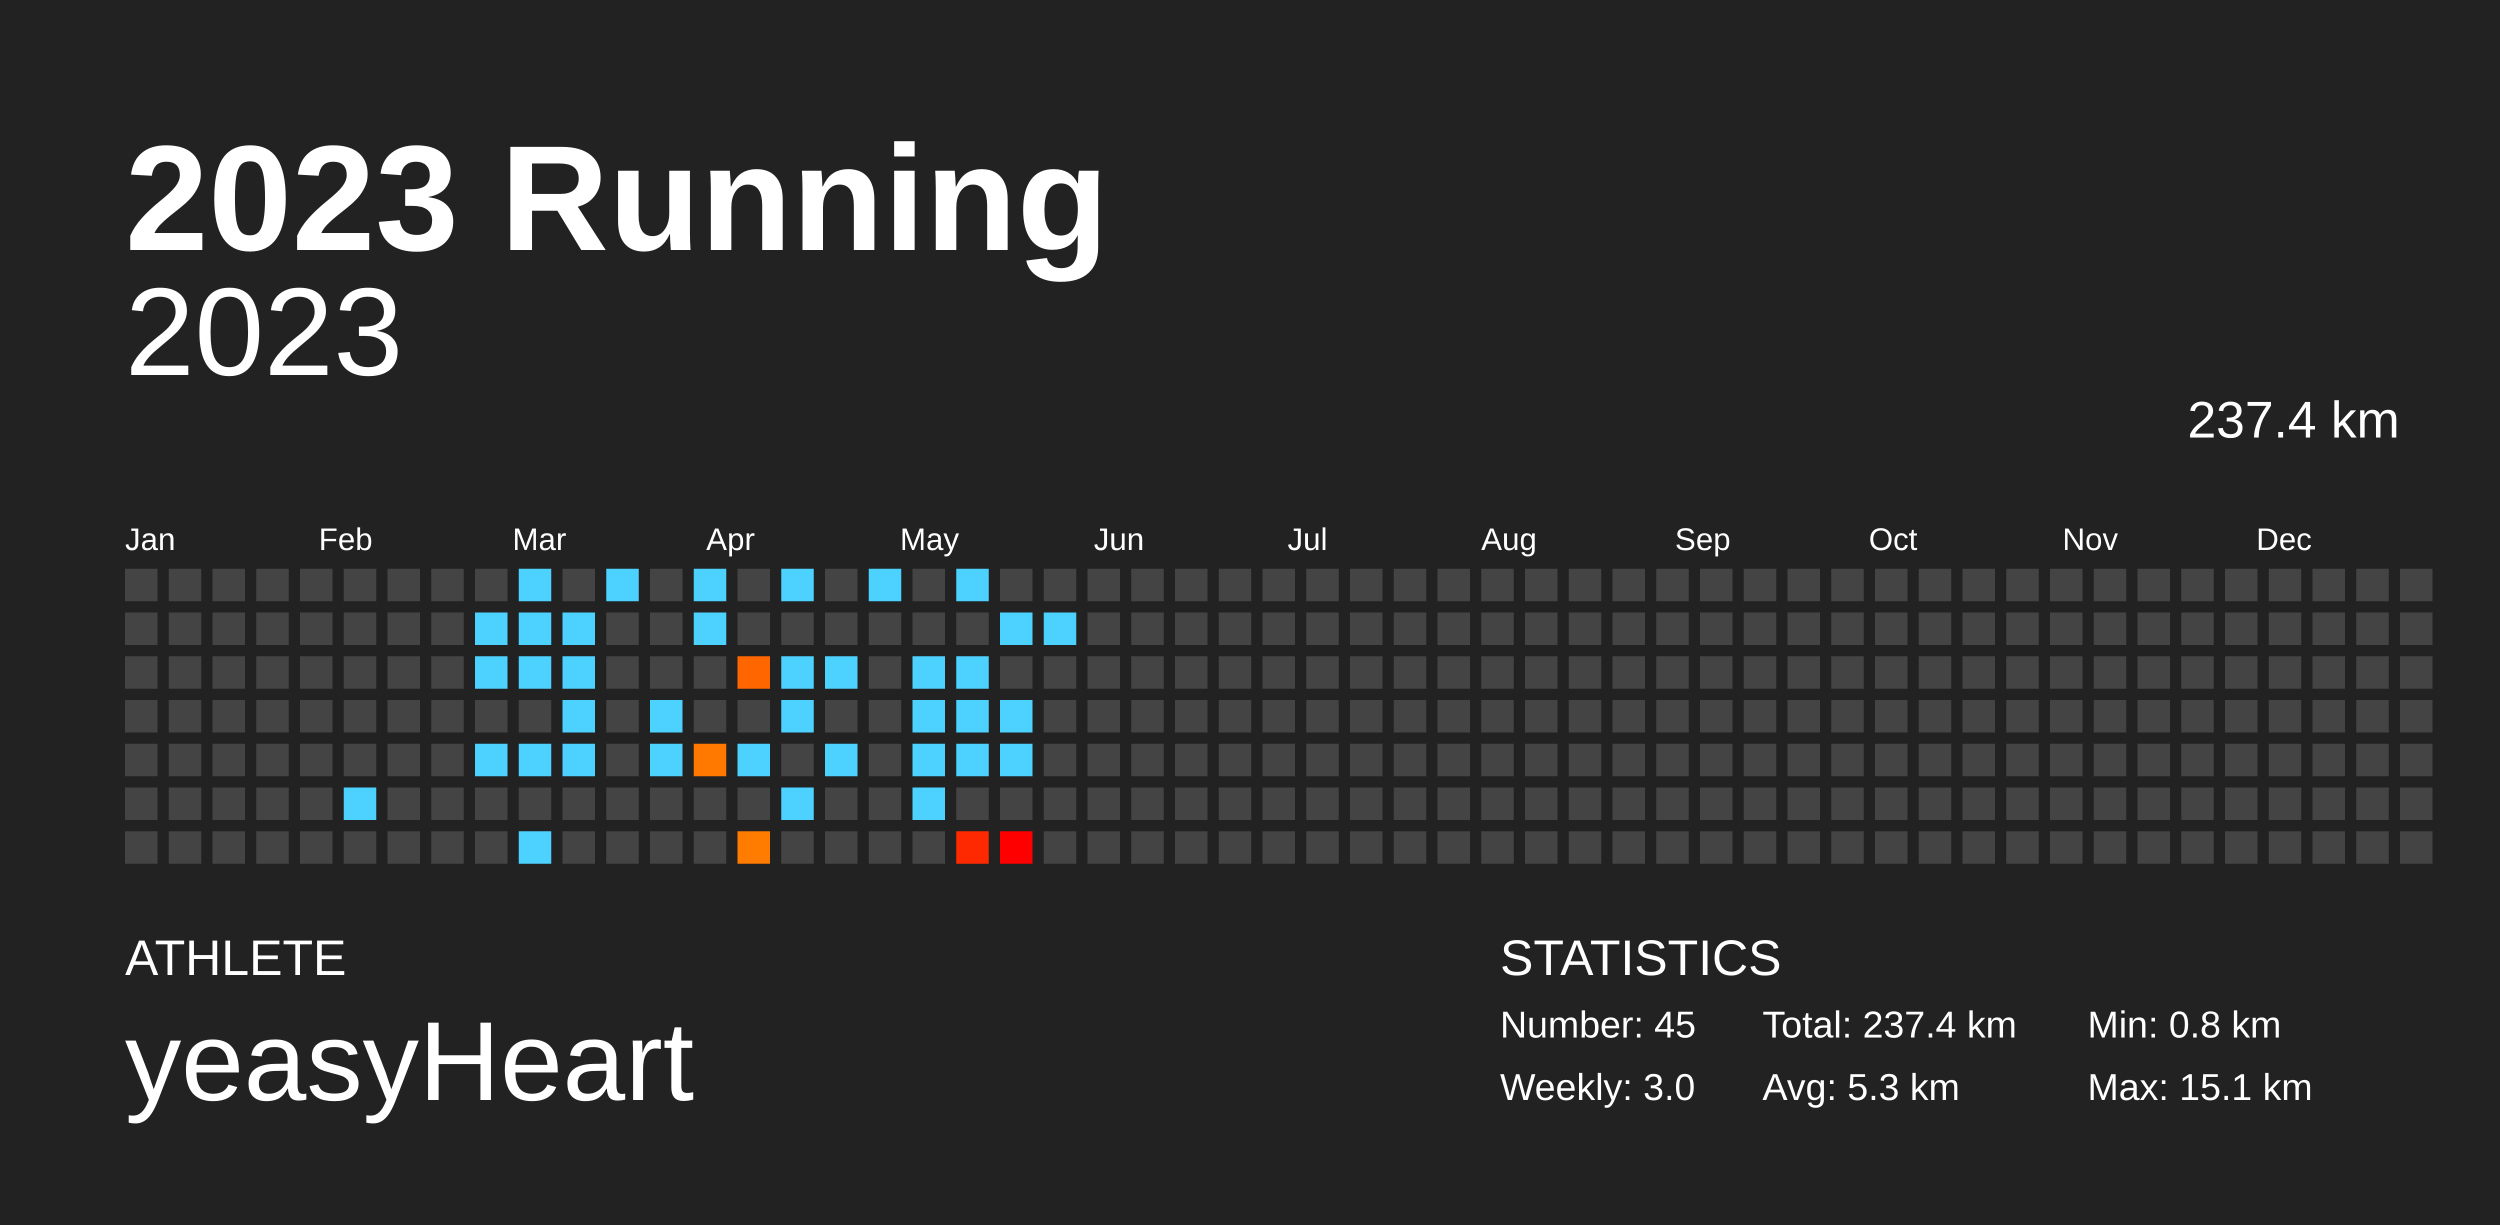
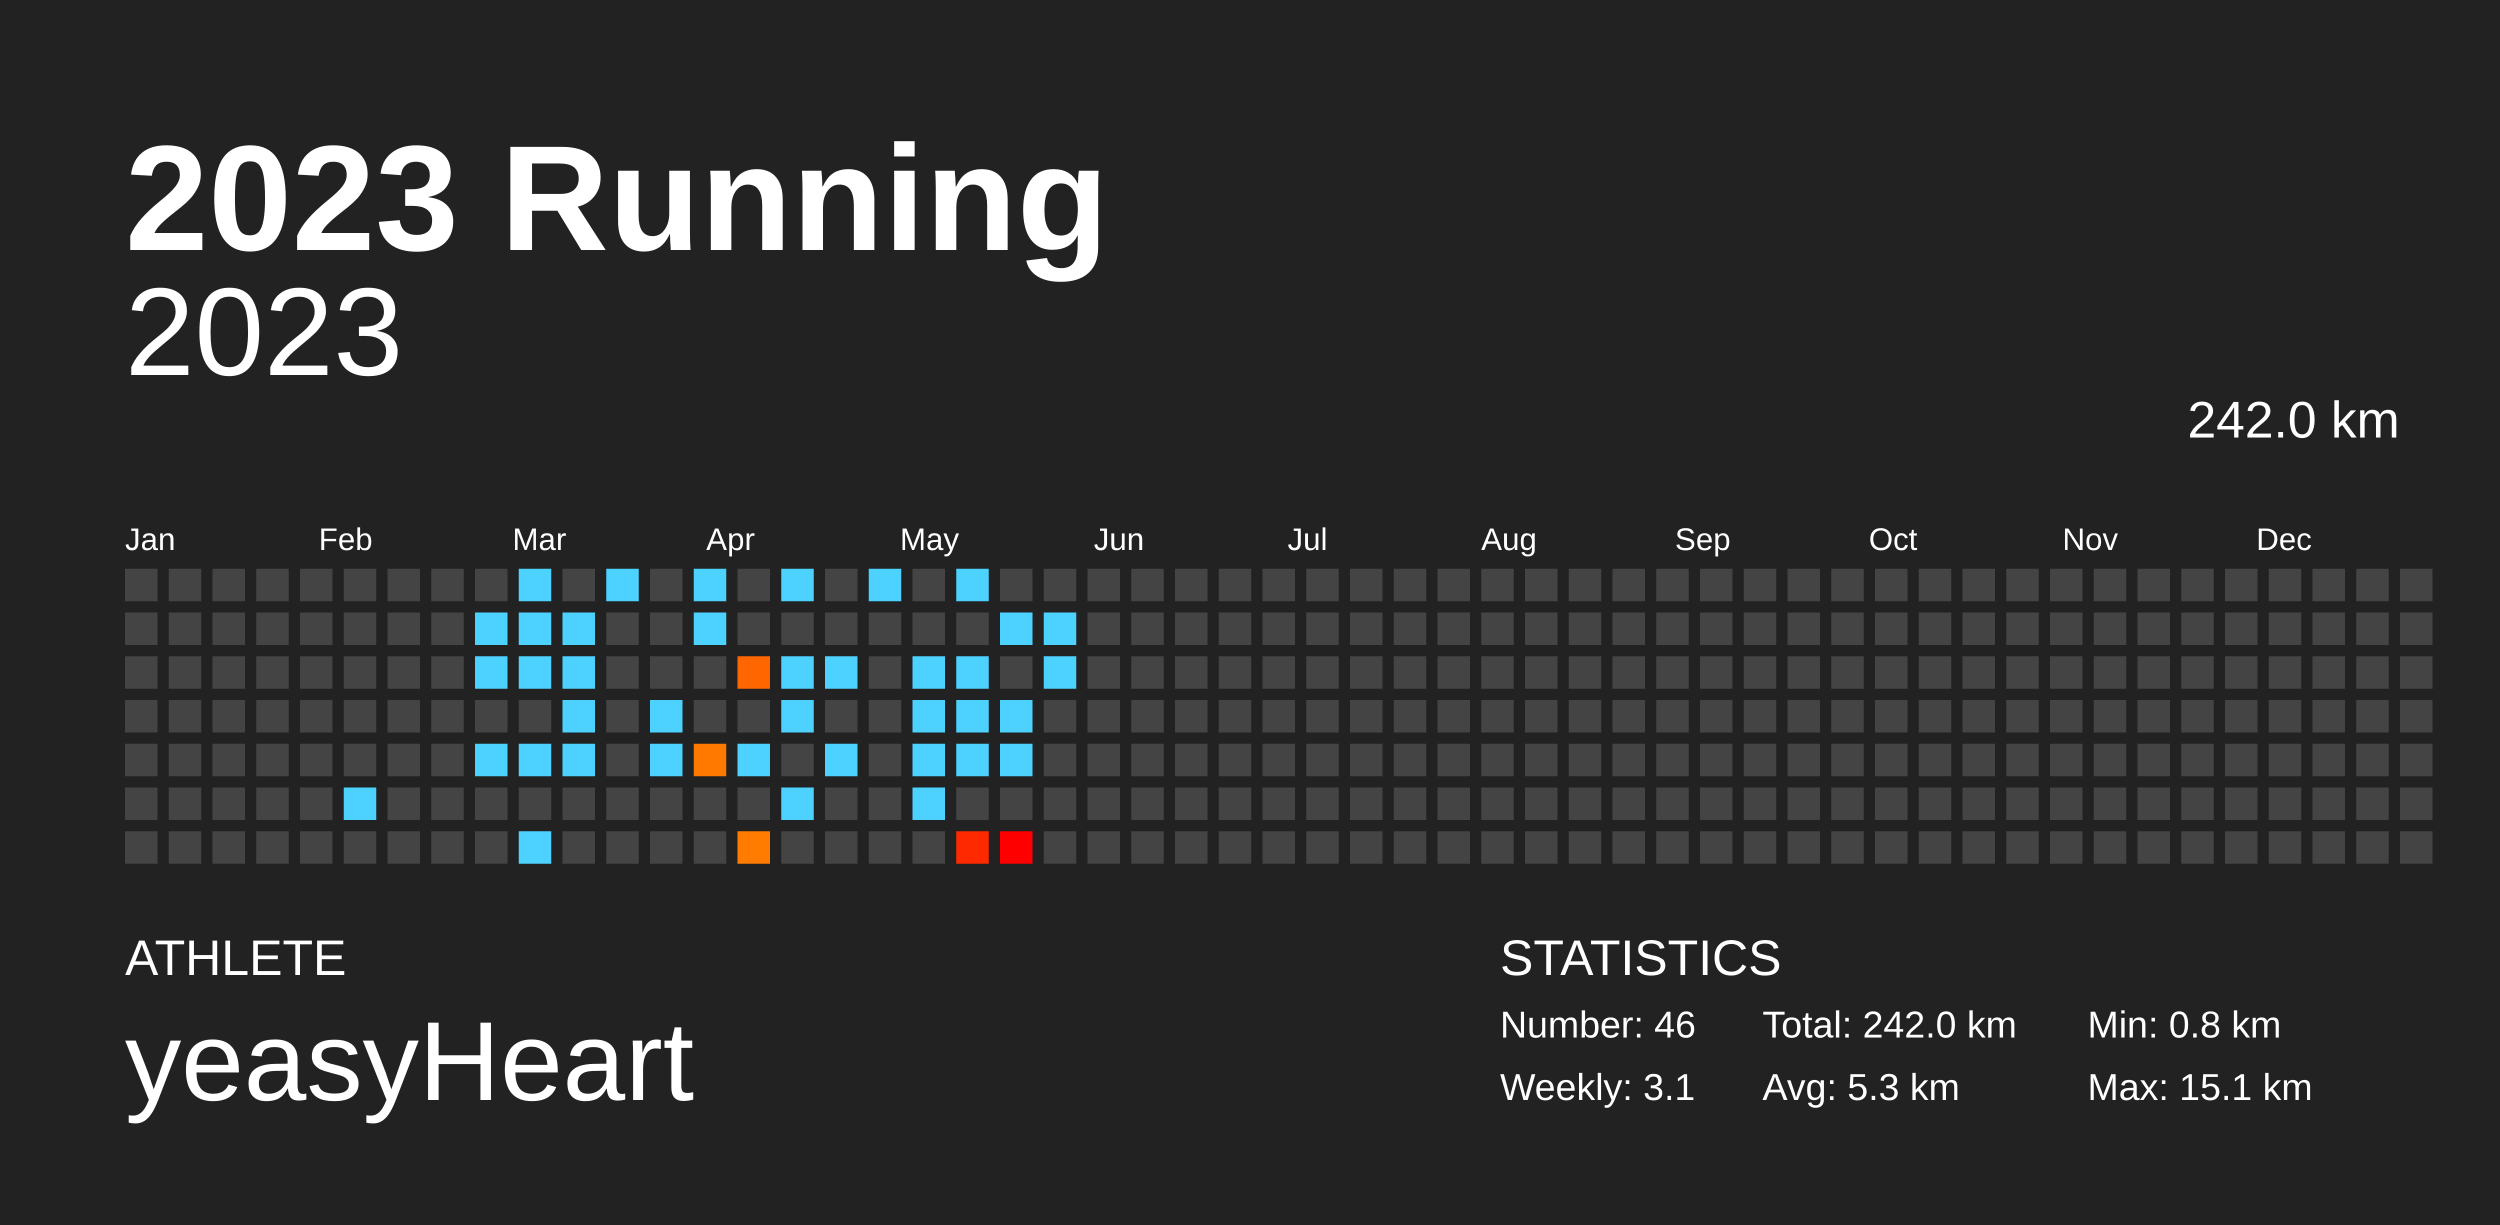
<svg xmlns="http://www.w3.org/2000/svg" baseProfile="full" height="98mm" version="1.1" viewBox="0,0,200,98" width="200mm">
  <defs />
  <rect fill="#222222" height="98" width="200" x="0" y="0" />
  <text fill="#FFFFFF" style="font-size:12px; font-family:Arial; font-weight:bold;" x="10" y="20">2023 Running</text>
  <text fill="#FFFFFF" style="font-size:4px; font-family:Arial" x="10" y="78">ATHLETE</text>
  <text fill="#FFFFFF" style="font-size:9px; font-family:Arial" x="10" y="88">yeasyHeart</text>
  <text fill="#FFFFFF" style="font-size:4px; font-family:Arial" x="120" y="78">STATISTICS</text>
-   <text fill="#FFFFFF" style="font-size:3px; font-family:Arial" x="120" y="83">Number: 45</text>
-   <text fill="#FFFFFF" style="font-size:3px; font-family:Arial" x="120" y="88">Weekly: 3.0</text>
-   <text fill="#FFFFFF" style="font-size:3px; font-family:Arial" x="141" y="83">Total: 237.4 km</text>
+   <text fill="#FFFFFF" style="font-size:3px; font-family:Arial" x="120" y="83">Number: 46</text>
+   <text fill="#FFFFFF" style="font-size:3px; font-family:Arial" x="120" y="88">Weekly: 3.1</text>
+   <text fill="#FFFFFF" style="font-size:3px; font-family:Arial" x="141" y="83">Total: 242.0 km</text>
  <text fill="#FFFFFF" style="font-size:3px; font-family:Arial" x="141" y="88">Avg: 5.3 km</text>
  <text fill="#FFFFFF" style="font-size:3px; font-family:Arial" x="167" y="83">Min: 0.8 km</text>
  <text fill="#FFFFFF" style="font-size:3px; font-family:Arial" x="167" y="88">Max: 15.1 km</text>
  <text alignment-baseline="hanging" fill="#FFFFFF" style="font-size:10.0px; font-family:Arial;" x="10" y="30">2023</text>
-   <text alignment-baseline="hanging" fill="#FFFFFF" style="font-size:4.125px; font-family:Arial;" x="175" y="35">237.4 km</text>
+   <text alignment-baseline="hanging" fill="#FFFFFF" style="font-size:4.125px; font-family:Arial;" x="175" y="35">242.0 km</text>
  <text fill="#FFFFFF" style="font-size:2.5px; font-family:Arial" x="10.0" y="44">Jan</text>
  <text fill="#FFFFFF" style="font-size:2.5px; font-family:Arial" x="25.5" y="44">Feb</text>
  <text fill="#FFFFFF" style="font-size:2.5px; font-family:Arial" x="41.0" y="44">Mar</text>
  <text fill="#FFFFFF" style="font-size:2.5px; font-family:Arial" x="56.5" y="44">Apr</text>
  <text fill="#FFFFFF" style="font-size:2.5px; font-family:Arial" x="72.0" y="44">May</text>
  <text fill="#FFFFFF" style="font-size:2.5px; font-family:Arial" x="87.5" y="44">Jun</text>
  <text fill="#FFFFFF" style="font-size:2.5px; font-family:Arial" x="103.0" y="44">Jul</text>
  <text fill="#FFFFFF" style="font-size:2.5px; font-family:Arial" x="118.5" y="44">Aug</text>
  <text fill="#FFFFFF" style="font-size:2.5px; font-family:Arial" x="134.0" y="44">Sep</text>
  <text fill="#FFFFFF" style="font-size:2.5px; font-family:Arial" x="149.5" y="44">Oct</text>
  <text fill="#FFFFFF" style="font-size:2.5px; font-family:Arial" x="165.0" y="44">Nov</text>
  <text fill="#FFFFFF" style="font-size:2.5px; font-family:Arial" x="180.5" y="44">Dec</text>
  <rect fill="#444444" height="2.6" width="2.6" x="10.0" y="45.5" />
  <rect fill="#444444" height="2.6" width="2.6" x="10.0" y="49.0" />
  <rect fill="#444444" height="2.6" width="2.6" x="10.0" y="52.5" />
  <rect fill="#444444" height="2.6" width="2.6" x="10.0" y="56.0" />
  <rect fill="#444444" height="2.6" width="2.6" x="10.0" y="59.5" />
  <rect fill="#444444" height="2.6" width="2.6" x="10.0" y="63.0" />
  <rect fill="#444444" height="2.6" width="2.6" x="10.0" y="66.5" />
  <rect fill="#444444" height="2.6" width="2.6" x="13.5" y="45.5" />
  <rect fill="#444444" height="2.6" width="2.6" x="13.5" y="49.0" />
  <rect fill="#444444" height="2.6" width="2.6" x="13.5" y="52.5" />
  <rect fill="#444444" height="2.6" width="2.6" x="13.5" y="56.0" />
  <rect fill="#444444" height="2.6" width="2.6" x="13.5" y="59.5" />
  <rect fill="#444444" height="2.6" width="2.6" x="13.5" y="63.0" />
  <rect fill="#444444" height="2.6" width="2.6" x="13.5" y="66.5" />
  <rect fill="#444444" height="2.6" width="2.6" x="17.0" y="45.5" />
  <rect fill="#444444" height="2.6" width="2.6" x="17.0" y="49.0" />
  <rect fill="#444444" height="2.6" width="2.6" x="17.0" y="52.5" />
  <rect fill="#444444" height="2.6" width="2.6" x="17.0" y="56.0" />
  <rect fill="#444444" height="2.6" width="2.6" x="17.0" y="59.5" />
  <rect fill="#444444" height="2.6" width="2.6" x="17.0" y="63.0" />
  <rect fill="#444444" height="2.6" width="2.6" x="17.0" y="66.5" />
  <rect fill="#444444" height="2.6" width="2.6" x="20.5" y="45.5" />
  <rect fill="#444444" height="2.6" width="2.6" x="20.5" y="49.0" />
  <rect fill="#444444" height="2.6" width="2.6" x="20.5" y="52.5" />
  <rect fill="#444444" height="2.6" width="2.6" x="20.5" y="56.0" />
  <rect fill="#444444" height="2.6" width="2.6" x="20.5" y="59.5" />
  <rect fill="#444444" height="2.6" width="2.6" x="20.5" y="63.0" />
  <rect fill="#444444" height="2.6" width="2.6" x="20.5" y="66.5" />
  <rect fill="#444444" height="2.6" width="2.6" x="24.0" y="45.5" />
  <rect fill="#444444" height="2.6" width="2.6" x="24.0" y="49.0" />
  <rect fill="#444444" height="2.6" width="2.6" x="24.0" y="52.5" />
  <rect fill="#444444" height="2.6" width="2.6" x="24.0" y="56.0" />
  <rect fill="#444444" height="2.6" width="2.6" x="24.0" y="59.5" />
  <rect fill="#444444" height="2.6" width="2.6" x="24.0" y="63.0" />
  <rect fill="#444444" height="2.6" width="2.6" x="24.0" y="66.5" />
  <rect fill="#444444" height="2.6" width="2.6" x="27.5" y="45.5" />
  <rect fill="#444444" height="2.6" width="2.6" x="27.5" y="49.0" />
  <rect fill="#444444" height="2.6" width="2.6" x="27.5" y="52.5" />
  <rect fill="#444444" height="2.6" width="2.6" x="27.5" y="56.0" />
  <rect fill="#444444" height="2.6" width="2.6" x="27.5" y="59.5" />
  <rect fill="#4dd2ff" height="2.6" width="2.6" x="27.5" y="63.0" />
  <rect fill="#444444" height="2.6" width="2.6" x="27.5" y="66.5" />
  <rect fill="#444444" height="2.6" width="2.6" x="31.0" y="45.5" />
  <rect fill="#444444" height="2.6" width="2.6" x="31.0" y="49.0" />
  <rect fill="#444444" height="2.6" width="2.6" x="31.0" y="52.5" />
  <rect fill="#444444" height="2.6" width="2.6" x="31.0" y="56.0" />
  <rect fill="#444444" height="2.6" width="2.6" x="31.0" y="59.5" />
  <rect fill="#444444" height="2.6" width="2.6" x="31.0" y="63.0" />
  <rect fill="#444444" height="2.6" width="2.6" x="31.0" y="66.5" />
  <rect fill="#444444" height="2.6" width="2.6" x="34.5" y="45.5" />
  <rect fill="#444444" height="2.6" width="2.6" x="34.5" y="49.0" />
  <rect fill="#444444" height="2.6" width="2.6" x="34.5" y="52.5" />
  <rect fill="#444444" height="2.6" width="2.6" x="34.5" y="56.0" />
  <rect fill="#444444" height="2.6" width="2.6" x="34.5" y="59.5" />
  <rect fill="#444444" height="2.6" width="2.6" x="34.5" y="63.0" />
  <rect fill="#444444" height="2.6" width="2.6" x="34.5" y="66.5" />
  <rect fill="#444444" height="2.6" width="2.6" x="38.0" y="45.5" />
  <rect fill="#4dd2ff" height="2.6" width="2.6" x="38.0" y="49.0" />
  <rect fill="#4dd2ff" height="2.6" width="2.6" x="38.0" y="52.5" />
  <rect fill="#444444" height="2.6" width="2.6" x="38.0" y="56.0" />
  <rect fill="#4dd2ff" height="2.6" width="2.6" x="38.0" y="59.5" />
  <rect fill="#444444" height="2.6" width="2.6" x="38.0" y="63.0" />
  <rect fill="#444444" height="2.6" width="2.6" x="38.0" y="66.5" />
  <rect fill="#4dd2ff" height="2.6" width="2.6" x="41.5" y="45.5" />
  <rect fill="#4dd2ff" height="2.6" width="2.6" x="41.5" y="49.0" />
  <rect fill="#4dd2ff" height="2.6" width="2.6" x="41.5" y="52.5" />
  <rect fill="#444444" height="2.6" width="2.6" x="41.5" y="56.0" />
  <rect fill="#4dd2ff" height="2.6" width="2.6" x="41.5" y="59.5" />
  <rect fill="#444444" height="2.6" width="2.6" x="41.5" y="63.0" />
  <rect fill="#4dd2ff" height="2.6" width="2.6" x="41.5" y="66.5" />
  <rect fill="#444444" height="2.6" width="2.6" x="45.0" y="45.5" />
  <rect fill="#4dd2ff" height="2.6" width="2.6" x="45.0" y="49.0" />
  <rect fill="#4dd2ff" height="2.6" width="2.6" x="45.0" y="52.5" />
  <rect fill="#4dd2ff" height="2.6" width="2.6" x="45.0" y="56.0" />
  <rect fill="#4dd2ff" height="2.6" width="2.6" x="45.0" y="59.5" />
  <rect fill="#444444" height="2.6" width="2.6" x="45.0" y="63.0" />
  <rect fill="#444444" height="2.6" width="2.6" x="45.0" y="66.5" />
  <rect fill="#4dd2ff" height="2.6" width="2.6" x="48.5" y="45.5" />
  <rect fill="#444444" height="2.6" width="2.6" x="48.5" y="49.0" />
  <rect fill="#444444" height="2.6" width="2.6" x="48.5" y="52.5" />
  <rect fill="#444444" height="2.6" width="2.6" x="48.5" y="56.0" />
  <rect fill="#444444" height="2.6" width="2.6" x="48.5" y="59.5" />
  <rect fill="#444444" height="2.6" width="2.6" x="48.5" y="63.0" />
  <rect fill="#444444" height="2.6" width="2.6" x="48.5" y="66.5" />
  <rect fill="#444444" height="2.6" width="2.6" x="52.0" y="45.5" />
  <rect fill="#444444" height="2.6" width="2.6" x="52.0" y="49.0" />
  <rect fill="#444444" height="2.6" width="2.6" x="52.0" y="52.5" />
  <rect fill="#4dd2ff" height="2.6" width="2.6" x="52.0" y="56.0" />
  <rect fill="#4dd2ff" height="2.6" width="2.6" x="52.0" y="59.5" />
  <rect fill="#444444" height="2.6" width="2.6" x="52.0" y="63.0" />
  <rect fill="#444444" height="2.6" width="2.6" x="52.0" y="66.5" />
  <rect fill="#4dd2ff" height="2.6" width="2.6" x="55.5" y="45.5" />
  <rect fill="#4dd2ff" height="2.6" width="2.6" x="55.5" y="49.0" />
  <rect fill="#444444" height="2.6" width="2.6" x="55.5" y="52.5" />
  <rect fill="#444444" height="2.6" width="2.6" x="55.5" y="56.0" />
  <rect fill="#ff7900" height="2.6" width="2.6" x="55.5" y="59.5" />
  <rect fill="#444444" height="2.6" width="2.6" x="55.5" y="63.0" />
  <rect fill="#444444" height="2.6" width="2.6" x="55.5" y="66.5" />
  <rect fill="#444444" height="2.6" width="2.6" x="59.0" y="45.5" />
  <rect fill="#444444" height="2.6" width="2.6" x="59.0" y="49.0" />
  <rect fill="#ff6600" height="2.6" width="2.6" x="59.0" y="52.5" />
  <rect fill="#444444" height="2.6" width="2.6" x="59.0" y="56.0" />
  <rect fill="#4dd2ff" height="2.6" width="2.6" x="59.0" y="59.5" />
  <rect fill="#444444" height="2.6" width="2.6" x="59.0" y="63.0" />
  <rect fill="#ff7c00" height="2.6" width="2.6" x="59.0" y="66.5" />
  <rect fill="#4dd2ff" height="2.6" width="2.6" x="62.5" y="45.5" />
  <rect fill="#444444" height="2.6" width="2.6" x="62.5" y="49.0" />
  <rect fill="#4dd2ff" height="2.6" width="2.6" x="62.5" y="52.5" />
  <rect fill="#4dd2ff" height="2.6" width="2.6" x="62.5" y="56.0" />
  <rect fill="#444444" height="2.6" width="2.6" x="62.5" y="59.5" />
  <rect fill="#4dd2ff" height="2.6" width="2.6" x="62.5" y="63.0" />
  <rect fill="#444444" height="2.6" width="2.6" x="62.5" y="66.5" />
  <rect fill="#444444" height="2.6" width="2.6" x="66.0" y="45.5" />
  <rect fill="#444444" height="2.6" width="2.6" x="66.0" y="49.0" />
  <rect fill="#4dd2ff" height="2.6" width="2.6" x="66.0" y="52.5" />
  <rect fill="#444444" height="2.6" width="2.6" x="66.0" y="56.0" />
  <rect fill="#4dd2ff" height="2.6" width="2.6" x="66.0" y="59.5" />
  <rect fill="#444444" height="2.6" width="2.6" x="66.0" y="63.0" />
  <rect fill="#444444" height="2.6" width="2.6" x="66.0" y="66.5" />
  <rect fill="#4dd2ff" height="2.6" width="2.6" x="69.5" y="45.5" />
  <rect fill="#444444" height="2.6" width="2.6" x="69.5" y="49.0" />
  <rect fill="#444444" height="2.6" width="2.6" x="69.5" y="52.5" />
  <rect fill="#444444" height="2.6" width="2.6" x="69.5" y="56.0" />
  <rect fill="#444444" height="2.6" width="2.6" x="69.5" y="59.5" />
  <rect fill="#444444" height="2.6" width="2.6" x="69.5" y="63.0" />
  <rect fill="#444444" height="2.6" width="2.6" x="69.5" y="66.5" />
  <rect fill="#444444" height="2.6" width="2.6" x="73.0" y="45.5" />
  <rect fill="#444444" height="2.6" width="2.6" x="73.0" y="49.0" />
  <rect fill="#4dd2ff" height="2.6" width="2.6" x="73.0" y="52.5" />
  <rect fill="#4dd2ff" height="2.6" width="2.6" x="73.0" y="56.0" />
  <rect fill="#4dd2ff" height="2.6" width="2.6" x="73.0" y="59.5" />
  <rect fill="#4dd2ff" height="2.6" width="2.6" x="73.0" y="63.0" />
  <rect fill="#444444" height="2.6" width="2.6" x="73.0" y="66.5" />
  <rect fill="#4dd2ff" height="2.6" width="2.6" x="76.5" y="45.5" />
  <rect fill="#444444" height="2.6" width="2.6" x="76.5" y="49.0" />
  <rect fill="#4dd2ff" height="2.6" width="2.6" x="76.5" y="52.5" />
  <rect fill="#4dd2ff" height="2.6" width="2.6" x="76.5" y="56.0" />
  <rect fill="#4dd2ff" height="2.6" width="2.6" x="76.5" y="59.5" />
  <rect fill="#444444" height="2.6" width="2.6" x="76.5" y="63.0" />
  <rect fill="#ff2900" height="2.6" width="2.6" x="76.5" y="66.5" />
  <rect fill="#444444" height="2.6" width="2.6" x="80.0" y="45.5" />
  <rect fill="#4dd2ff" height="2.6" width="2.6" x="80.0" y="49.0" />
  <rect fill="#444444" height="2.6" width="2.6" x="80.0" y="52.5" />
  <rect fill="#4dd2ff" height="2.6" width="2.6" x="80.0" y="56.0" />
  <rect fill="#4dd2ff" height="2.6" width="2.6" x="80.0" y="59.5" />
  <rect fill="#444444" height="2.6" width="2.6" x="80.0" y="63.0" />
  <rect fill="#ff0000" height="2.6" width="2.6" x="80.0" y="66.5" />
  <rect fill="#444444" height="2.6" width="2.6" x="83.5" y="45.5" />
  <rect fill="#4dd2ff" height="2.6" width="2.6" x="83.5" y="49.0" />
-   <rect fill="#444444" height="2.6" width="2.6" x="83.5" y="52.5" />
+   <rect fill="#4dd2ff" height="2.6" width="2.6" x="83.5" y="52.5" />
  <rect fill="#444444" height="2.6" width="2.6" x="83.5" y="56.0" />
  <rect fill="#444444" height="2.6" width="2.6" x="83.5" y="59.5" />
  <rect fill="#444444" height="2.6" width="2.6" x="83.5" y="63.0" />
  <rect fill="#444444" height="2.6" width="2.6" x="83.5" y="66.5" />
  <rect fill="#444444" height="2.6" width="2.6" x="87.0" y="45.5" />
  <rect fill="#444444" height="2.6" width="2.6" x="87.0" y="49.0" />
  <rect fill="#444444" height="2.6" width="2.6" x="87.0" y="52.5" />
  <rect fill="#444444" height="2.6" width="2.6" x="87.0" y="56.0" />
  <rect fill="#444444" height="2.6" width="2.6" x="87.0" y="59.5" />
  <rect fill="#444444" height="2.6" width="2.6" x="87.0" y="63.0" />
  <rect fill="#444444" height="2.6" width="2.6" x="87.0" y="66.5" />
  <rect fill="#444444" height="2.6" width="2.6" x="90.5" y="45.5" />
  <rect fill="#444444" height="2.6" width="2.6" x="90.5" y="49.0" />
  <rect fill="#444444" height="2.6" width="2.6" x="90.5" y="52.5" />
  <rect fill="#444444" height="2.6" width="2.6" x="90.5" y="56.0" />
  <rect fill="#444444" height="2.6" width="2.6" x="90.5" y="59.5" />
  <rect fill="#444444" height="2.6" width="2.6" x="90.5" y="63.0" />
  <rect fill="#444444" height="2.6" width="2.6" x="90.5" y="66.5" />
  <rect fill="#444444" height="2.6" width="2.6" x="94.0" y="45.5" />
  <rect fill="#444444" height="2.6" width="2.6" x="94.0" y="49.0" />
  <rect fill="#444444" height="2.6" width="2.6" x="94.0" y="52.5" />
  <rect fill="#444444" height="2.6" width="2.6" x="94.0" y="56.0" />
  <rect fill="#444444" height="2.6" width="2.6" x="94.0" y="59.5" />
  <rect fill="#444444" height="2.6" width="2.6" x="94.0" y="63.0" />
  <rect fill="#444444" height="2.6" width="2.6" x="94.0" y="66.5" />
  <rect fill="#444444" height="2.6" width="2.6" x="97.5" y="45.5" />
  <rect fill="#444444" height="2.6" width="2.6" x="97.5" y="49.0" />
  <rect fill="#444444" height="2.6" width="2.6" x="97.5" y="52.5" />
  <rect fill="#444444" height="2.6" width="2.6" x="97.5" y="56.0" />
  <rect fill="#444444" height="2.6" width="2.6" x="97.5" y="59.5" />
  <rect fill="#444444" height="2.6" width="2.6" x="97.5" y="63.0" />
  <rect fill="#444444" height="2.6" width="2.6" x="97.5" y="66.5" />
  <rect fill="#444444" height="2.6" width="2.6" x="101.0" y="45.5" />
  <rect fill="#444444" height="2.6" width="2.6" x="101.0" y="49.0" />
  <rect fill="#444444" height="2.6" width="2.6" x="101.0" y="52.5" />
  <rect fill="#444444" height="2.6" width="2.6" x="101.0" y="56.0" />
  <rect fill="#444444" height="2.6" width="2.6" x="101.0" y="59.5" />
  <rect fill="#444444" height="2.6" width="2.6" x="101.0" y="63.0" />
  <rect fill="#444444" height="2.6" width="2.6" x="101.0" y="66.5" />
  <rect fill="#444444" height="2.6" width="2.6" x="104.5" y="45.5" />
  <rect fill="#444444" height="2.6" width="2.6" x="104.5" y="49.0" />
  <rect fill="#444444" height="2.6" width="2.6" x="104.5" y="52.5" />
  <rect fill="#444444" height="2.6" width="2.6" x="104.5" y="56.0" />
  <rect fill="#444444" height="2.6" width="2.6" x="104.5" y="59.5" />
  <rect fill="#444444" height="2.6" width="2.6" x="104.5" y="63.0" />
  <rect fill="#444444" height="2.6" width="2.6" x="104.5" y="66.5" />
  <rect fill="#444444" height="2.6" width="2.6" x="108.0" y="45.5" />
  <rect fill="#444444" height="2.6" width="2.6" x="108.0" y="49.0" />
  <rect fill="#444444" height="2.6" width="2.6" x="108.0" y="52.5" />
  <rect fill="#444444" height="2.6" width="2.6" x="108.0" y="56.0" />
  <rect fill="#444444" height="2.6" width="2.6" x="108.0" y="59.5" />
  <rect fill="#444444" height="2.6" width="2.6" x="108.0" y="63.0" />
  <rect fill="#444444" height="2.6" width="2.6" x="108.0" y="66.5" />
  <rect fill="#444444" height="2.6" width="2.6" x="111.5" y="45.5" />
  <rect fill="#444444" height="2.6" width="2.6" x="111.5" y="49.0" />
  <rect fill="#444444" height="2.6" width="2.6" x="111.5" y="52.5" />
  <rect fill="#444444" height="2.6" width="2.6" x="111.5" y="56.0" />
  <rect fill="#444444" height="2.6" width="2.6" x="111.5" y="59.5" />
  <rect fill="#444444" height="2.6" width="2.6" x="111.5" y="63.0" />
  <rect fill="#444444" height="2.6" width="2.6" x="111.5" y="66.5" />
  <rect fill="#444444" height="2.6" width="2.6" x="115.0" y="45.5" />
  <rect fill="#444444" height="2.6" width="2.6" x="115.0" y="49.0" />
  <rect fill="#444444" height="2.6" width="2.6" x="115.0" y="52.5" />
  <rect fill="#444444" height="2.6" width="2.6" x="115.0" y="56.0" />
  <rect fill="#444444" height="2.6" width="2.6" x="115.0" y="59.5" />
  <rect fill="#444444" height="2.6" width="2.6" x="115.0" y="63.0" />
  <rect fill="#444444" height="2.6" width="2.6" x="115.0" y="66.5" />
  <rect fill="#444444" height="2.6" width="2.6" x="118.5" y="45.5" />
  <rect fill="#444444" height="2.6" width="2.6" x="118.5" y="49.0" />
  <rect fill="#444444" height="2.6" width="2.6" x="118.5" y="52.5" />
  <rect fill="#444444" height="2.6" width="2.6" x="118.5" y="56.0" />
  <rect fill="#444444" height="2.6" width="2.6" x="118.5" y="59.5" />
  <rect fill="#444444" height="2.6" width="2.6" x="118.5" y="63.0" />
  <rect fill="#444444" height="2.6" width="2.6" x="118.5" y="66.5" />
  <rect fill="#444444" height="2.6" width="2.6" x="122.0" y="45.5" />
  <rect fill="#444444" height="2.6" width="2.6" x="122.0" y="49.0" />
  <rect fill="#444444" height="2.6" width="2.6" x="122.0" y="52.5" />
  <rect fill="#444444" height="2.6" width="2.6" x="122.0" y="56.0" />
  <rect fill="#444444" height="2.6" width="2.6" x="122.0" y="59.5" />
  <rect fill="#444444" height="2.6" width="2.6" x="122.0" y="63.0" />
  <rect fill="#444444" height="2.6" width="2.6" x="122.0" y="66.5" />
  <rect fill="#444444" height="2.6" width="2.6" x="125.5" y="45.5" />
  <rect fill="#444444" height="2.6" width="2.6" x="125.5" y="49.0" />
  <rect fill="#444444" height="2.6" width="2.6" x="125.5" y="52.5" />
  <rect fill="#444444" height="2.6" width="2.6" x="125.5" y="56.0" />
  <rect fill="#444444" height="2.6" width="2.6" x="125.5" y="59.5" />
  <rect fill="#444444" height="2.6" width="2.6" x="125.5" y="63.0" />
  <rect fill="#444444" height="2.6" width="2.6" x="125.5" y="66.5" />
  <rect fill="#444444" height="2.6" width="2.6" x="129.0" y="45.5" />
  <rect fill="#444444" height="2.6" width="2.6" x="129.0" y="49.0" />
  <rect fill="#444444" height="2.6" width="2.6" x="129.0" y="52.5" />
  <rect fill="#444444" height="2.6" width="2.6" x="129.0" y="56.0" />
  <rect fill="#444444" height="2.6" width="2.6" x="129.0" y="59.5" />
  <rect fill="#444444" height="2.6" width="2.6" x="129.0" y="63.0" />
  <rect fill="#444444" height="2.6" width="2.6" x="129.0" y="66.5" />
  <rect fill="#444444" height="2.6" width="2.6" x="132.5" y="45.5" />
  <rect fill="#444444" height="2.6" width="2.6" x="132.5" y="49.0" />
  <rect fill="#444444" height="2.6" width="2.6" x="132.5" y="52.5" />
  <rect fill="#444444" height="2.6" width="2.6" x="132.5" y="56.0" />
  <rect fill="#444444" height="2.6" width="2.6" x="132.5" y="59.5" />
  <rect fill="#444444" height="2.6" width="2.6" x="132.5" y="63.0" />
  <rect fill="#444444" height="2.6" width="2.6" x="132.5" y="66.5" />
  <rect fill="#444444" height="2.6" width="2.6" x="136.0" y="45.5" />
  <rect fill="#444444" height="2.6" width="2.6" x="136.0" y="49.0" />
  <rect fill="#444444" height="2.6" width="2.6" x="136.0" y="52.5" />
  <rect fill="#444444" height="2.6" width="2.6" x="136.0" y="56.0" />
  <rect fill="#444444" height="2.6" width="2.6" x="136.0" y="59.5" />
  <rect fill="#444444" height="2.6" width="2.6" x="136.0" y="63.0" />
  <rect fill="#444444" height="2.6" width="2.6" x="136.0" y="66.5" />
  <rect fill="#444444" height="2.6" width="2.6" x="139.5" y="45.5" />
  <rect fill="#444444" height="2.6" width="2.6" x="139.5" y="49.0" />
  <rect fill="#444444" height="2.6" width="2.6" x="139.5" y="52.5" />
  <rect fill="#444444" height="2.6" width="2.6" x="139.5" y="56.0" />
  <rect fill="#444444" height="2.6" width="2.6" x="139.5" y="59.5" />
  <rect fill="#444444" height="2.6" width="2.6" x="139.5" y="63.0" />
  <rect fill="#444444" height="2.6" width="2.6" x="139.5" y="66.5" />
  <rect fill="#444444" height="2.6" width="2.6" x="143.0" y="45.5" />
  <rect fill="#444444" height="2.6" width="2.6" x="143.0" y="49.0" />
  <rect fill="#444444" height="2.6" width="2.6" x="143.0" y="52.5" />
  <rect fill="#444444" height="2.6" width="2.6" x="143.0" y="56.0" />
  <rect fill="#444444" height="2.6" width="2.6" x="143.0" y="59.5" />
  <rect fill="#444444" height="2.6" width="2.6" x="143.0" y="63.0" />
  <rect fill="#444444" height="2.6" width="2.6" x="143.0" y="66.5" />
  <rect fill="#444444" height="2.6" width="2.6" x="146.5" y="45.5" />
  <rect fill="#444444" height="2.6" width="2.6" x="146.5" y="49.0" />
  <rect fill="#444444" height="2.6" width="2.6" x="146.5" y="52.5" />
  <rect fill="#444444" height="2.6" width="2.6" x="146.5" y="56.0" />
  <rect fill="#444444" height="2.6" width="2.6" x="146.5" y="59.5" />
  <rect fill="#444444" height="2.6" width="2.6" x="146.5" y="63.0" />
  <rect fill="#444444" height="2.6" width="2.6" x="146.5" y="66.5" />
  <rect fill="#444444" height="2.6" width="2.6" x="150.0" y="45.5" />
  <rect fill="#444444" height="2.6" width="2.6" x="150.0" y="49.0" />
  <rect fill="#444444" height="2.6" width="2.6" x="150.0" y="52.5" />
  <rect fill="#444444" height="2.6" width="2.6" x="150.0" y="56.0" />
  <rect fill="#444444" height="2.6" width="2.6" x="150.0" y="59.5" />
  <rect fill="#444444" height="2.6" width="2.6" x="150.0" y="63.0" />
  <rect fill="#444444" height="2.6" width="2.6" x="150.0" y="66.5" />
  <rect fill="#444444" height="2.6" width="2.6" x="153.5" y="45.5" />
  <rect fill="#444444" height="2.6" width="2.6" x="153.5" y="49.0" />
  <rect fill="#444444" height="2.6" width="2.6" x="153.5" y="52.5" />
  <rect fill="#444444" height="2.6" width="2.6" x="153.5" y="56.0" />
  <rect fill="#444444" height="2.6" width="2.6" x="153.5" y="59.5" />
  <rect fill="#444444" height="2.6" width="2.6" x="153.5" y="63.0" />
  <rect fill="#444444" height="2.6" width="2.6" x="153.5" y="66.5" />
  <rect fill="#444444" height="2.6" width="2.6" x="157.0" y="45.5" />
  <rect fill="#444444" height="2.6" width="2.6" x="157.0" y="49.0" />
  <rect fill="#444444" height="2.6" width="2.6" x="157.0" y="52.5" />
  <rect fill="#444444" height="2.6" width="2.6" x="157.0" y="56.0" />
  <rect fill="#444444" height="2.6" width="2.6" x="157.0" y="59.5" />
  <rect fill="#444444" height="2.6" width="2.6" x="157.0" y="63.0" />
  <rect fill="#444444" height="2.6" width="2.6" x="157.0" y="66.5" />
  <rect fill="#444444" height="2.6" width="2.6" x="160.5" y="45.5" />
  <rect fill="#444444" height="2.6" width="2.6" x="160.5" y="49.0" />
  <rect fill="#444444" height="2.6" width="2.6" x="160.5" y="52.5" />
  <rect fill="#444444" height="2.6" width="2.6" x="160.5" y="56.0" />
  <rect fill="#444444" height="2.6" width="2.6" x="160.5" y="59.5" />
  <rect fill="#444444" height="2.6" width="2.6" x="160.5" y="63.0" />
  <rect fill="#444444" height="2.6" width="2.6" x="160.5" y="66.5" />
  <rect fill="#444444" height="2.6" width="2.6" x="164.0" y="45.5" />
  <rect fill="#444444" height="2.6" width="2.6" x="164.0" y="49.0" />
  <rect fill="#444444" height="2.6" width="2.6" x="164.0" y="52.5" />
  <rect fill="#444444" height="2.6" width="2.6" x="164.0" y="56.0" />
  <rect fill="#444444" height="2.6" width="2.6" x="164.0" y="59.5" />
  <rect fill="#444444" height="2.6" width="2.6" x="164.0" y="63.0" />
  <rect fill="#444444" height="2.6" width="2.6" x="164.0" y="66.5" />
  <rect fill="#444444" height="2.6" width="2.6" x="167.5" y="45.5" />
  <rect fill="#444444" height="2.6" width="2.6" x="167.5" y="49.0" />
  <rect fill="#444444" height="2.6" width="2.6" x="167.5" y="52.5" />
  <rect fill="#444444" height="2.6" width="2.6" x="167.5" y="56.0" />
  <rect fill="#444444" height="2.6" width="2.6" x="167.5" y="59.5" />
  <rect fill="#444444" height="2.6" width="2.6" x="167.5" y="63.0" />
  <rect fill="#444444" height="2.6" width="2.6" x="167.5" y="66.5" />
  <rect fill="#444444" height="2.6" width="2.6" x="171.0" y="45.5" />
  <rect fill="#444444" height="2.6" width="2.6" x="171.0" y="49.0" />
  <rect fill="#444444" height="2.6" width="2.6" x="171.0" y="52.5" />
  <rect fill="#444444" height="2.6" width="2.6" x="171.0" y="56.0" />
  <rect fill="#444444" height="2.6" width="2.6" x="171.0" y="59.5" />
  <rect fill="#444444" height="2.6" width="2.6" x="171.0" y="63.0" />
  <rect fill="#444444" height="2.6" width="2.6" x="171.0" y="66.5" />
  <rect fill="#444444" height="2.6" width="2.6" x="174.5" y="45.5" />
  <rect fill="#444444" height="2.6" width="2.6" x="174.5" y="49.0" />
  <rect fill="#444444" height="2.6" width="2.6" x="174.5" y="52.5" />
  <rect fill="#444444" height="2.6" width="2.6" x="174.5" y="56.0" />
  <rect fill="#444444" height="2.6" width="2.6" x="174.5" y="59.5" />
  <rect fill="#444444" height="2.6" width="2.6" x="174.5" y="63.0" />
  <rect fill="#444444" height="2.6" width="2.6" x="174.5" y="66.5" />
  <rect fill="#444444" height="2.6" width="2.6" x="178.0" y="45.5" />
  <rect fill="#444444" height="2.6" width="2.6" x="178.0" y="49.0" />
  <rect fill="#444444" height="2.6" width="2.6" x="178.0" y="52.5" />
  <rect fill="#444444" height="2.6" width="2.6" x="178.0" y="56.0" />
  <rect fill="#444444" height="2.6" width="2.6" x="178.0" y="59.5" />
  <rect fill="#444444" height="2.6" width="2.6" x="178.0" y="63.0" />
  <rect fill="#444444" height="2.6" width="2.6" x="178.0" y="66.5" />
  <rect fill="#444444" height="2.6" width="2.6" x="181.5" y="45.5" />
  <rect fill="#444444" height="2.6" width="2.6" x="181.5" y="49.0" />
  <rect fill="#444444" height="2.6" width="2.6" x="181.5" y="52.5" />
  <rect fill="#444444" height="2.6" width="2.6" x="181.5" y="56.0" />
  <rect fill="#444444" height="2.6" width="2.6" x="181.5" y="59.5" />
  <rect fill="#444444" height="2.6" width="2.6" x="181.5" y="63.0" />
  <rect fill="#444444" height="2.6" width="2.6" x="181.5" y="66.5" />
  <rect fill="#444444" height="2.6" width="2.6" x="185.0" y="45.5" />
  <rect fill="#444444" height="2.6" width="2.6" x="185.0" y="49.0" />
  <rect fill="#444444" height="2.6" width="2.6" x="185.0" y="52.5" />
  <rect fill="#444444" height="2.6" width="2.6" x="185.0" y="56.0" />
  <rect fill="#444444" height="2.6" width="2.6" x="185.0" y="59.5" />
  <rect fill="#444444" height="2.6" width="2.6" x="185.0" y="63.0" />
  <rect fill="#444444" height="2.6" width="2.6" x="185.0" y="66.5" />
  <rect fill="#444444" height="2.6" width="2.6" x="188.5" y="45.5" />
  <rect fill="#444444" height="2.6" width="2.6" x="188.5" y="49.0" />
  <rect fill="#444444" height="2.6" width="2.6" x="188.5" y="52.5" />
  <rect fill="#444444" height="2.6" width="2.6" x="188.5" y="56.0" />
  <rect fill="#444444" height="2.6" width="2.6" x="188.5" y="59.5" />
  <rect fill="#444444" height="2.6" width="2.6" x="188.5" y="63.0" />
  <rect fill="#444444" height="2.6" width="2.6" x="188.5" y="66.5" />
  <rect fill="#444444" height="2.6" width="2.6" x="192.0" y="45.5" />
  <rect fill="#444444" height="2.6" width="2.6" x="192.0" y="49.0" />
  <rect fill="#444444" height="2.6" width="2.6" x="192.0" y="52.5" />
  <rect fill="#444444" height="2.6" width="2.6" x="192.0" y="56.0" />
  <rect fill="#444444" height="2.6" width="2.6" x="192.0" y="59.5" />
  <rect fill="#444444" height="2.6" width="2.6" x="192.0" y="63.0" />
  <rect fill="#444444" height="2.6" width="2.6" x="192.0" y="66.5" />
</svg>
